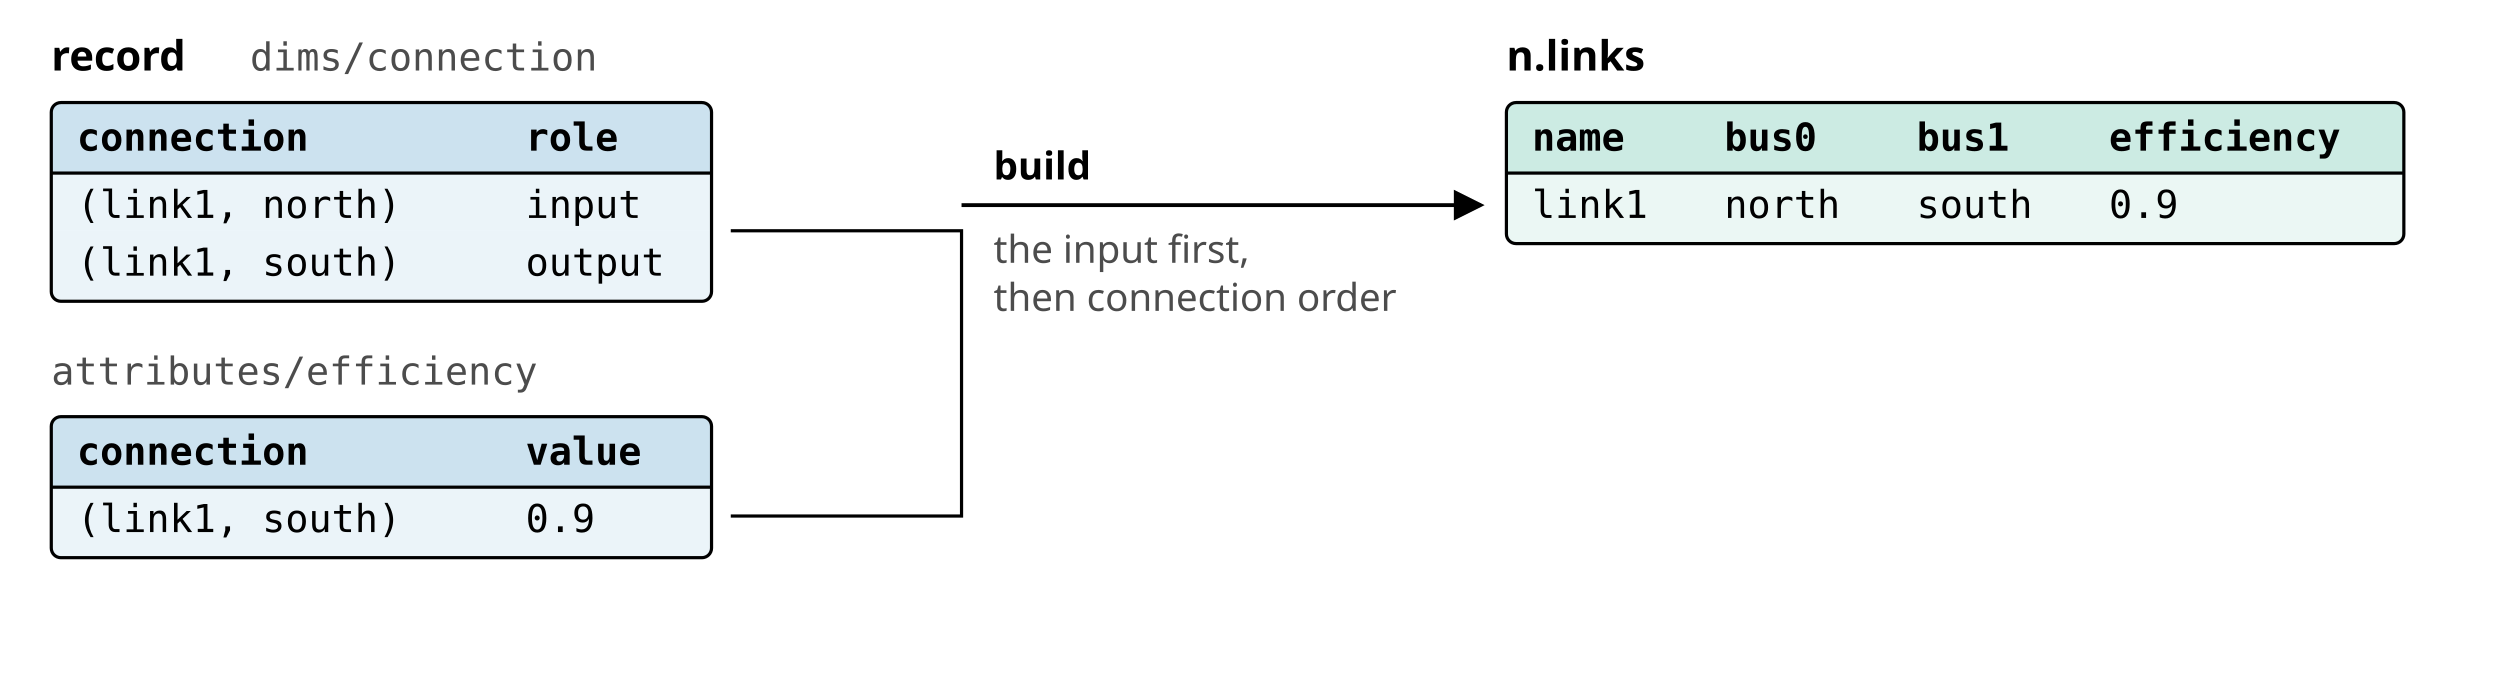
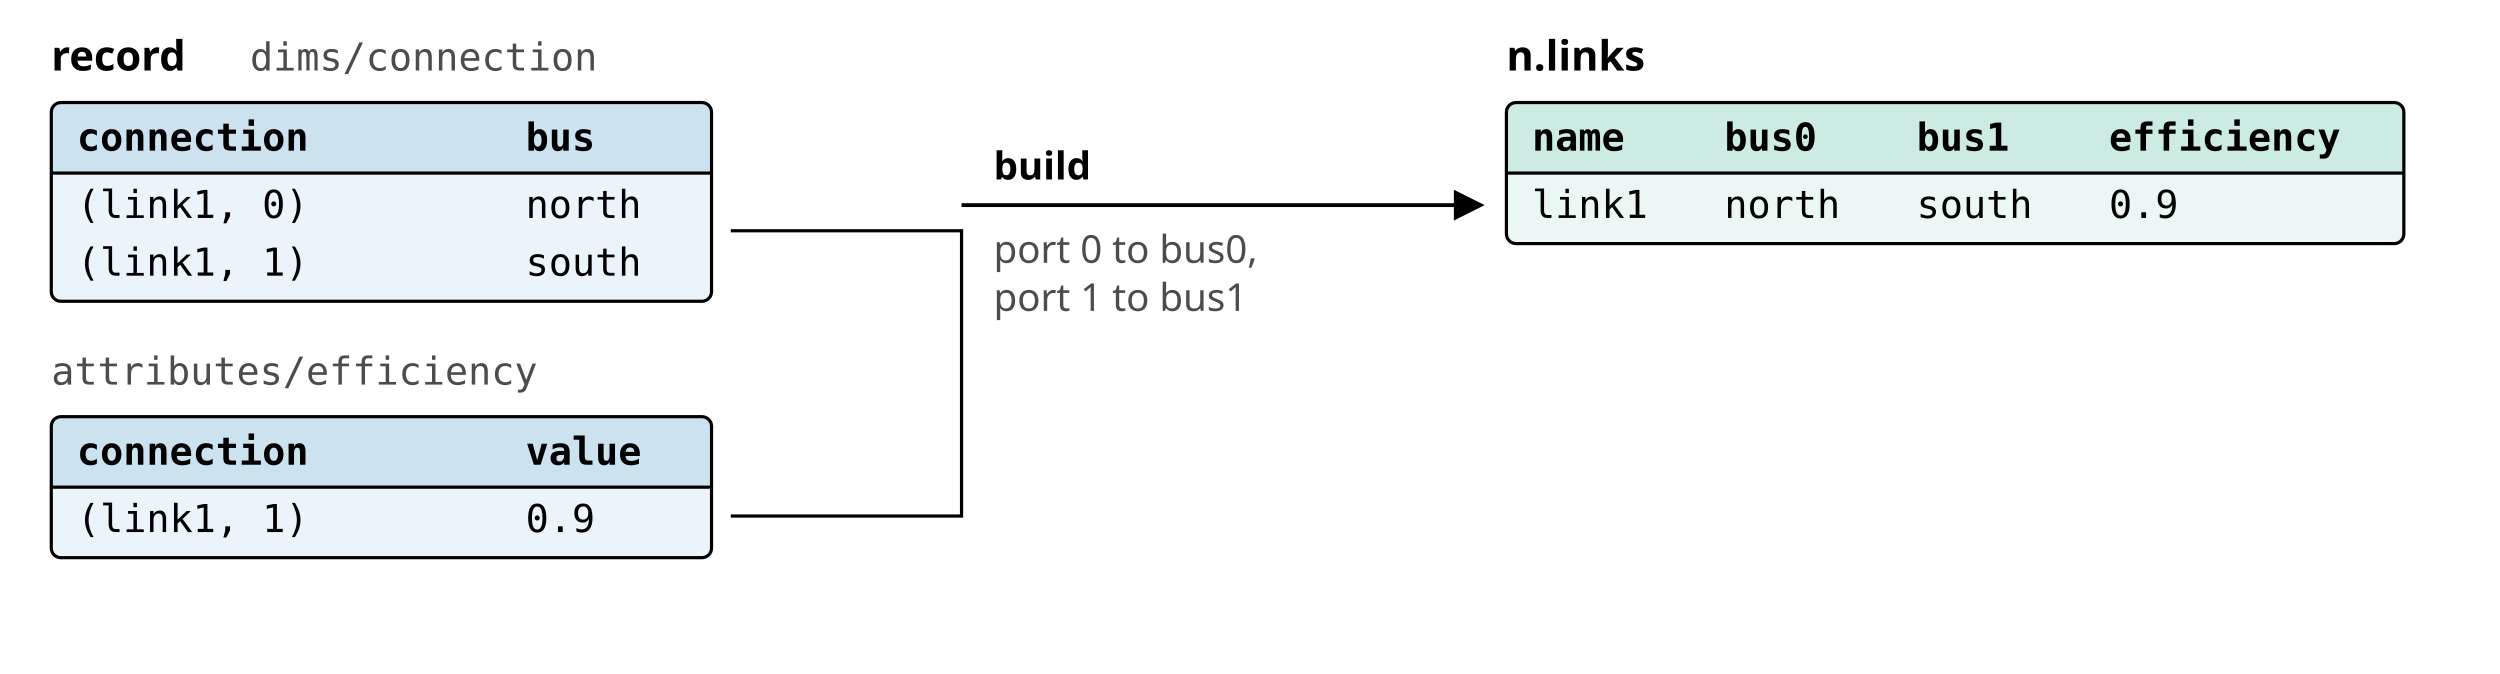
<svg xmlns="http://www.w3.org/2000/svg" viewBox="0 0 780 210" width="780" height="210" style="max-width: 100%; height: auto" role="img" aria-labelledby="tp-t tp-d" font-family="ui-sans-serif, system-ui, sans-serif" font-size="13">
  <defs>
    <marker id="tp-arrow" viewBox="0 0 8 8" refX="7" refY="4" markerWidth="8" markerHeight="8" orient="auto">
      <path d="M0,0 L8,4 L0,8 z" fill="currentColor" />
    </marker>
    <pattern id="tp-hatch" width="8" height="8" patternUnits="userSpaceOnUse" patternTransform="rotate(45)">
      <line x1="0" y1="0" x2="0" y2="8" stroke="#D55E00" stroke-opacity="0.65" stroke-width="3.5" />
    </pattern>
  </defs>
  <g stroke="none">
    <path d="M16,54 V35 A3,3 0 0 1 19,32 H219 A3,3 0 0 1 222,35 V54 Z" fill="#0072B2" fill-opacity="0.2" />
    <rect x="16" y="54" width="206" height="18" fill="#0072B2" fill-opacity="0.08" />
    <path d="M16,72 H222 V91 A3,3 0 0 1 219,94 H19 A3,3 0 0 1 16,91 Z" fill="#0072B2" fill-opacity="0.08" />
    <path d="M16,152 V133 A3,3 0 0 1 19,130 H219 A3,3 0 0 1 222,133 V152 Z" fill="#0072B2" fill-opacity="0.2" />
    <path d="M16,152 H222 V171 A3,3 0 0 1 219,174 H19 A3,3 0 0 1 16,171 Z" fill="#0072B2" fill-opacity="0.08" />
    <path d="M470,54 V35 A3,3 0 0 1 473,32 H747 A3,3 0 0 1 750,35 V54 Z" fill="#009E73" fill-opacity="0.2" />
    <path d="M470,54 H750 V73 A3,3 0 0 1 747,76 H473 A3,3 0 0 1 470,73 Z" fill="#009E73" fill-opacity="0.08" />
  </g>
  <g fill="currentColor">
    <text x="16" y="22" font-weight="bold">record</text>
    <text x="78" y="22" fill-opacity="0.7" font-family="ui-monospace, SFMono-Regular, Menlo, monospace" font-size="12">dims/connection</text>
    <text x="24" y="47" font-weight="bold" font-family="ui-monospace, SFMono-Regular, Menlo, monospace" font-size="12">connection</text>
-     <text x="164" y="47" font-weight="bold" font-family="ui-monospace, SFMono-Regular, Menlo, monospace" font-size="12">role</text>
-     <text x="24" y="68" font-family="ui-monospace, SFMono-Regular, Menlo, monospace" font-size="12">(link1, north)</text>
-     <text x="164" y="68" font-family="ui-monospace, SFMono-Regular, Menlo, monospace" font-size="12">input</text>
-     <text x="24" y="86" font-family="ui-monospace, SFMono-Regular, Menlo, monospace" font-size="12">(link1, south)</text>
-     <text x="164" y="86" font-family="ui-monospace, SFMono-Regular, Menlo, monospace" font-size="12">output</text>
+     <text x="164" y="47" font-weight="bold" font-family="ui-monospace, SFMono-Regular, Menlo, monospace" font-size="12">bus</text>
+     <text x="24" y="68" font-family="ui-monospace, SFMono-Regular, Menlo, monospace" font-size="12">(link1, 0)</text>
+     <text x="164" y="68" font-family="ui-monospace, SFMono-Regular, Menlo, monospace" font-size="12">north</text>
+     <text x="24" y="86" font-family="ui-monospace, SFMono-Regular, Menlo, monospace" font-size="12">(link1, 1)</text>
+     <text x="164" y="86" font-family="ui-monospace, SFMono-Regular, Menlo, monospace" font-size="12">south</text>
    <text x="16" y="120" font-weight="bold" />
    <text x="16" y="120" fill-opacity="0.7" font-family="ui-monospace, SFMono-Regular, Menlo, monospace" font-size="12">attributes/efficiency</text>
    <text x="24" y="145" font-weight="bold" font-family="ui-monospace, SFMono-Regular, Menlo, monospace" font-size="12">connection</text>
    <text x="164" y="145" font-weight="bold" font-family="ui-monospace, SFMono-Regular, Menlo, monospace" font-size="12">value</text>
-     <text x="24" y="166" font-family="ui-monospace, SFMono-Regular, Menlo, monospace" font-size="12">(link1, south)</text>
+     <text x="24" y="166" font-family="ui-monospace, SFMono-Regular, Menlo, monospace" font-size="12">(link1, 1)</text>
    <text x="164" y="166" font-family="ui-monospace, SFMono-Regular, Menlo, monospace" font-size="12">0.9</text>
    <text x="470" y="22" font-weight="bold">n.links</text>
    <text x="478" y="47" font-weight="bold" font-family="ui-monospace, SFMono-Regular, Menlo, monospace" font-size="12">name</text>
    <text x="538" y="47" font-weight="bold" font-family="ui-monospace, SFMono-Regular, Menlo, monospace" font-size="12">bus0</text>
    <text x="598" y="47" font-weight="bold" font-family="ui-monospace, SFMono-Regular, Menlo, monospace" font-size="12">bus1</text>
    <text x="658" y="47" font-weight="bold" font-family="ui-monospace, SFMono-Regular, Menlo, monospace" font-size="12">efficiency</text>
    <text x="478" y="68" font-family="ui-monospace, SFMono-Regular, Menlo, monospace" font-size="12">link1</text>
    <text x="538" y="68" font-family="ui-monospace, SFMono-Regular, Menlo, monospace" font-size="12">north</text>
    <text x="598" y="68" font-family="ui-monospace, SFMono-Regular, Menlo, monospace" font-size="12">south</text>
    <text x="658" y="68" font-family="ui-monospace, SFMono-Regular, Menlo, monospace" font-size="12">0.9</text>
    <text x="310" y="56" font-weight="bold" font-size="12">build</text>
-     <text x="310" y="82" fill-opacity="0.7" font-size="12">the input first,</text>
-     <text x="310" y="97" fill-opacity="0.7" font-size="12">then connection order</text>
+     <text x="310" y="82" fill-opacity="0.7" font-size="12">port 0 to bus0,</text>
+     <text x="310" y="97" fill-opacity="0.7" font-size="12">port 1 to bus1</text>
  </g>
  <g fill="none" stroke="currentColor" stroke-width="1">
    <rect x="16" y="32" width="206" height="62" rx="3" />
    <line x1="16" y1="54" x2="222" y2="54" />
    <rect x="16" y="130" width="206" height="44" rx="3" />
    <line x1="16" y1="152" x2="222" y2="152" />
    <rect x="470" y="32" width="280" height="44" rx="3" />
    <line x1="470" y1="54" x2="750" y2="54" />
    <path d="M228,72 H300 V161 H228" />
  </g>
  <g stroke="currentColor" fill="none" stroke-width="1.2" marker-end="url(#tp-arrow)">
    <path d="M300,64 L462,64" />
  </g>
</svg>
